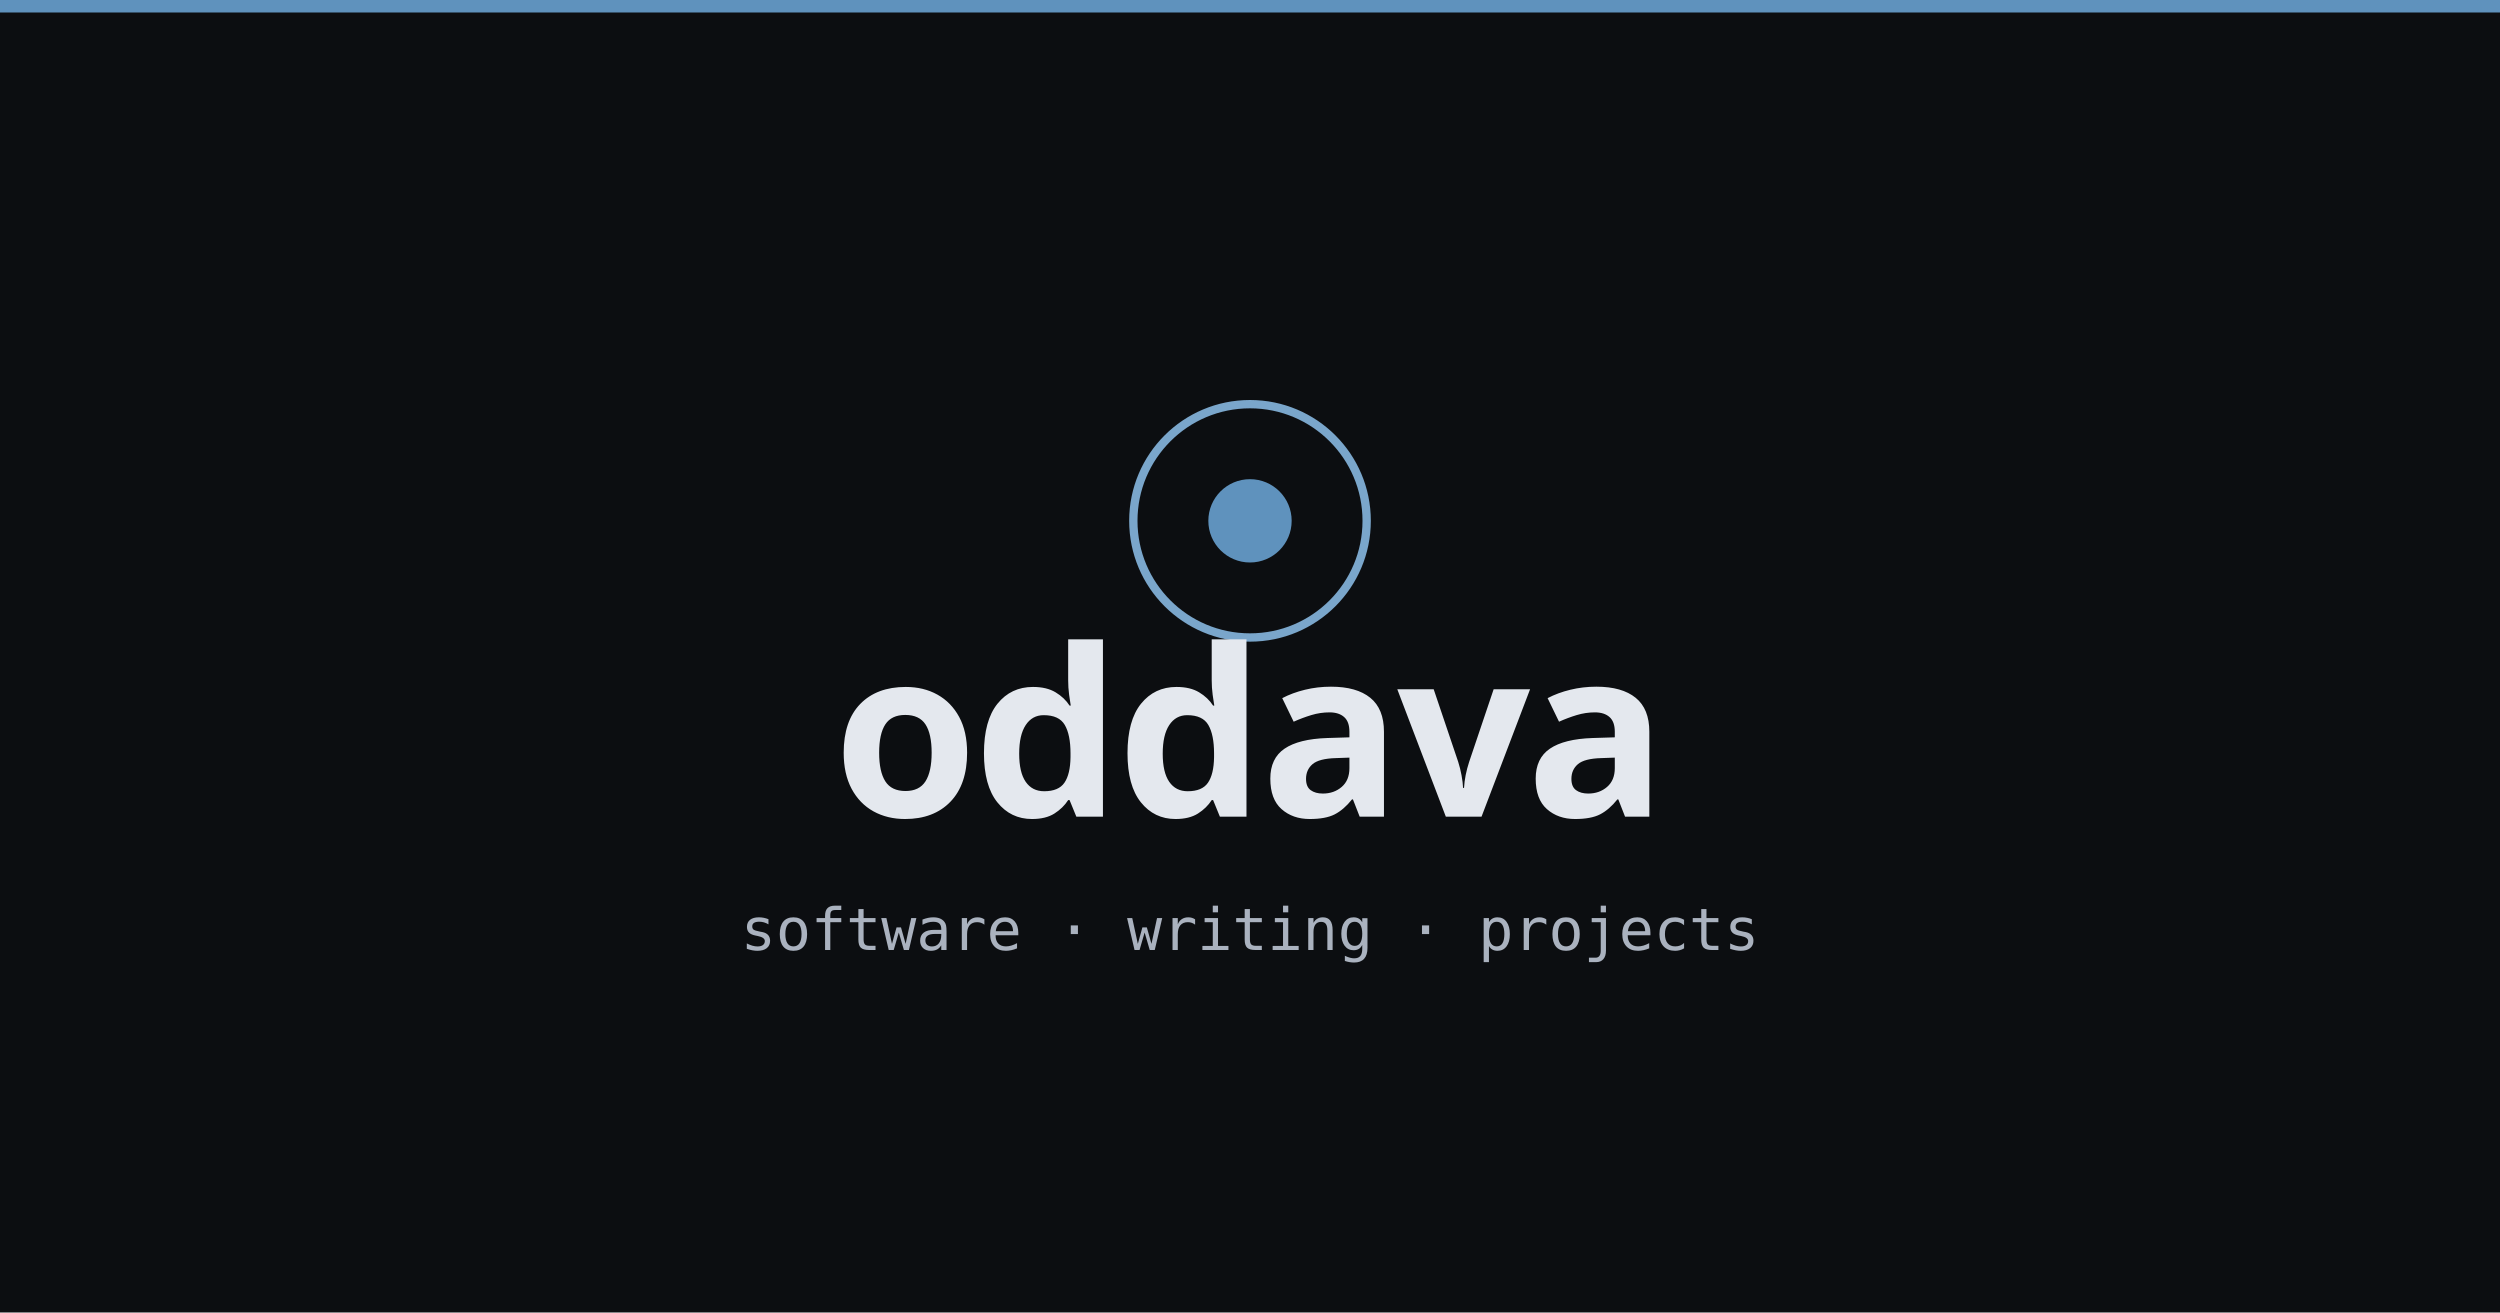
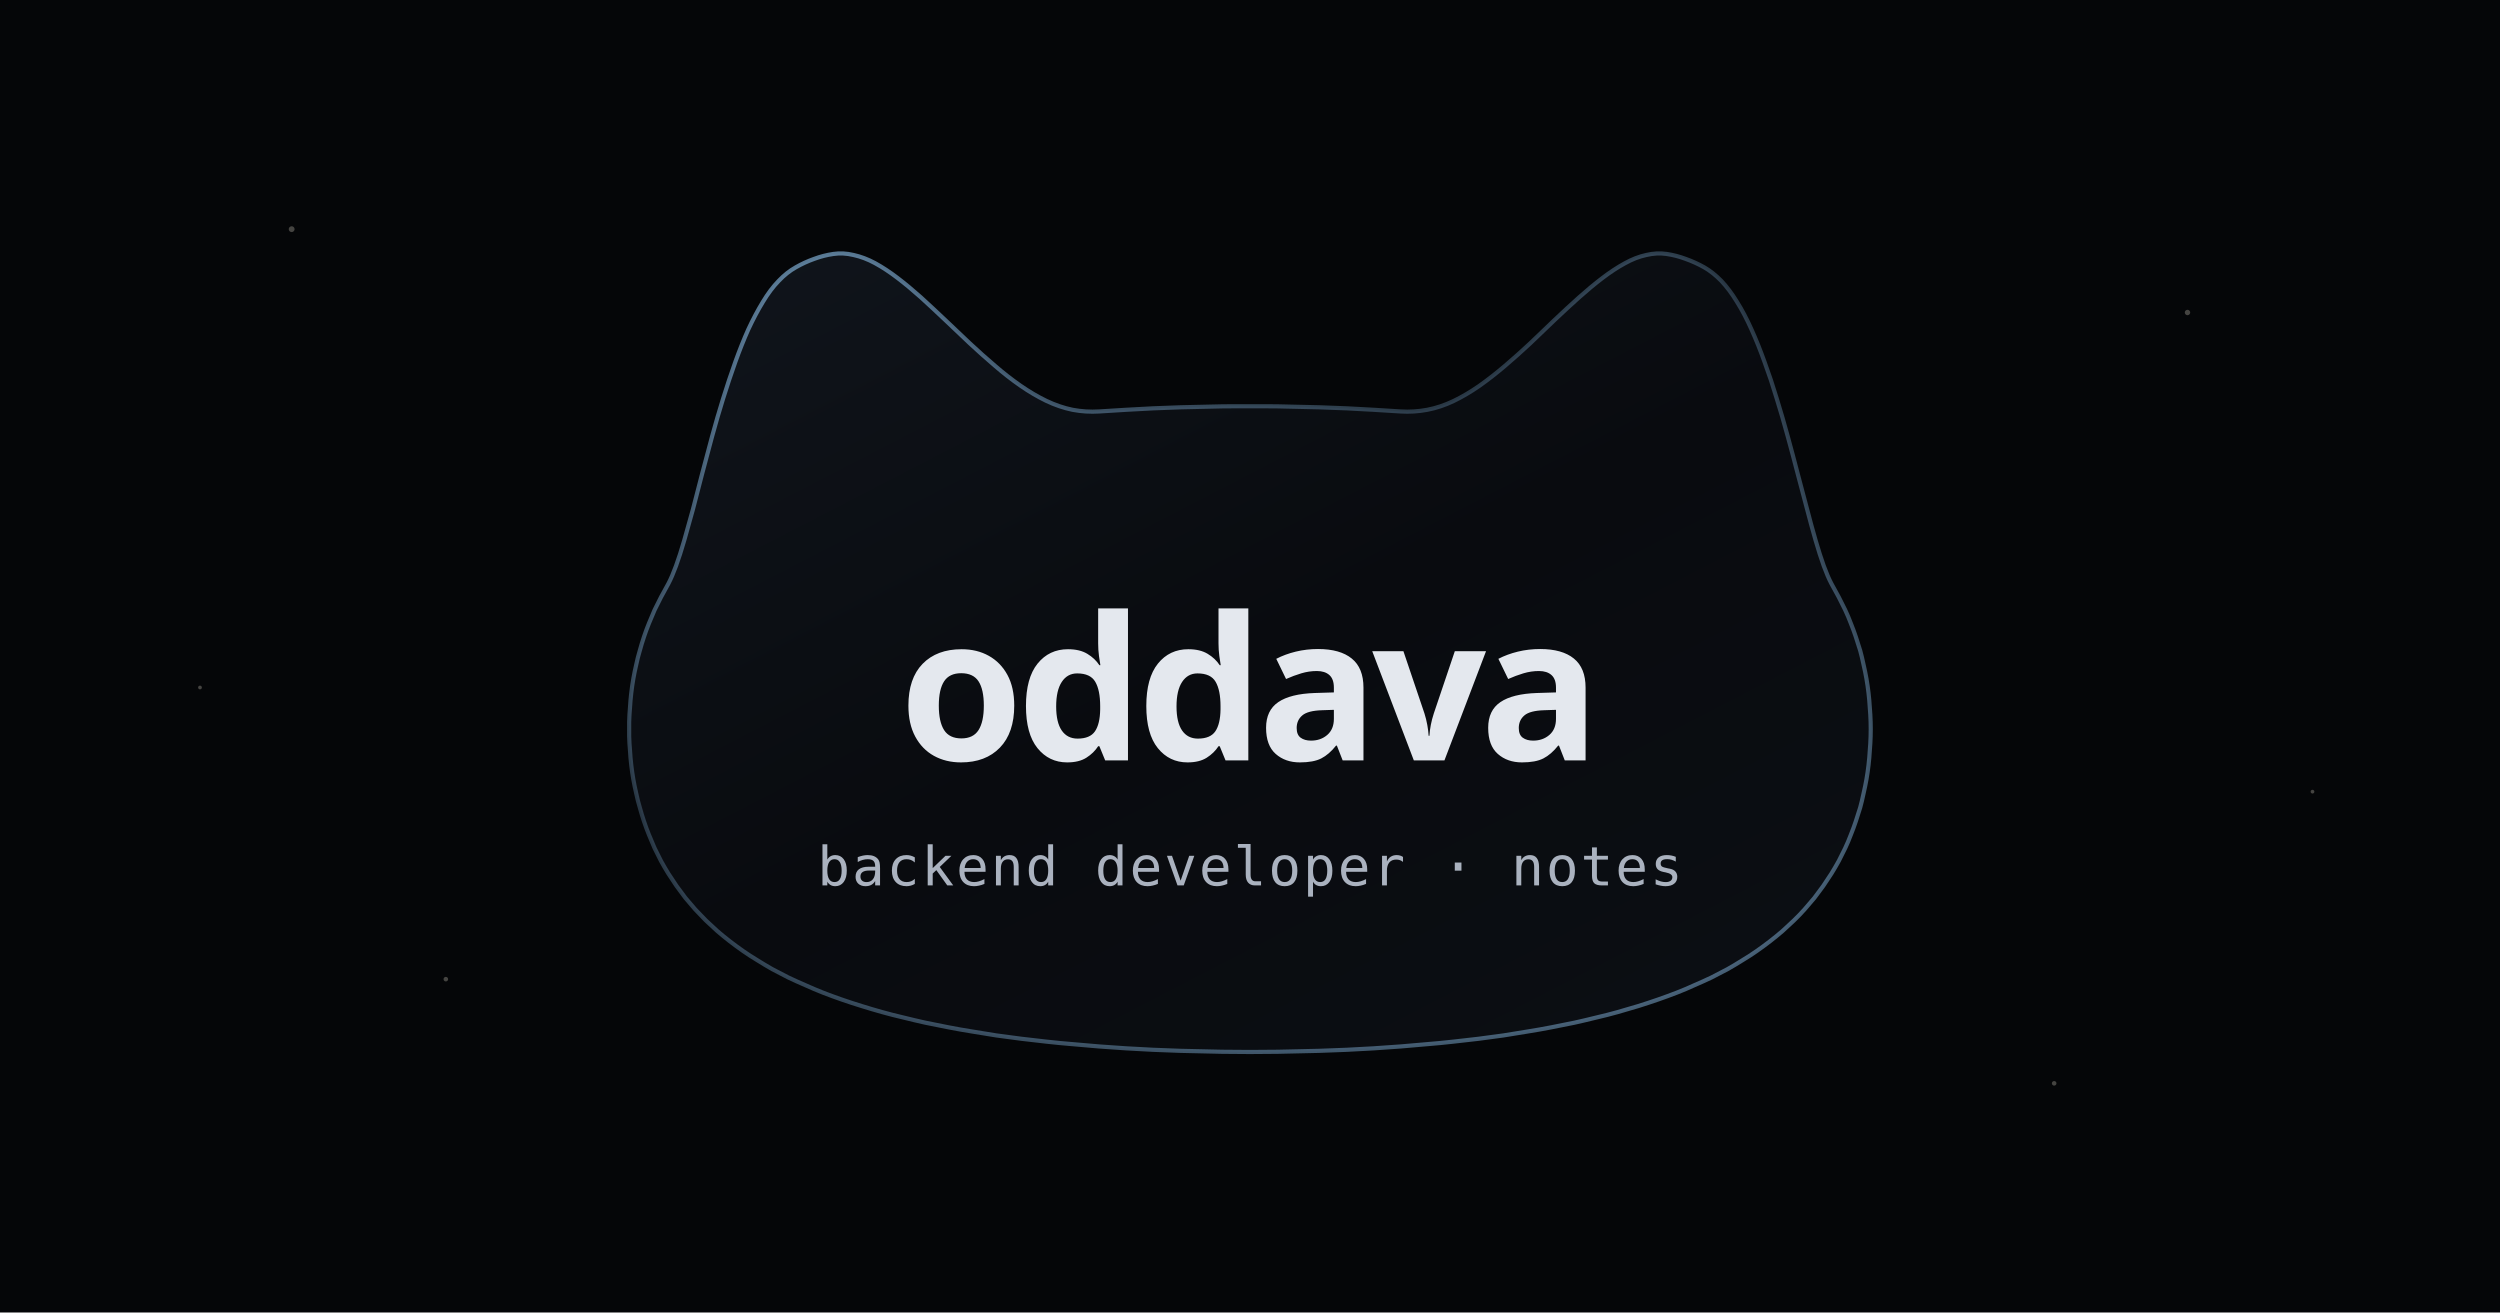
<svg xmlns="http://www.w3.org/2000/svg" viewBox="0 0 1200 630" width="1200" height="630">
-   <rect width="1200" height="630" fill="#0c0e11" />
-   <rect x="0" y="0" width="1200" height="6" fill="#5f92bd" />
-   <circle cx="600" cy="250" r="56" fill="none" stroke="#7aa6cb" stroke-width="4" />
-   <circle cx="600" cy="250" r="20" fill="#5f92bd" />
-   <text x="600" y="392" font-family="'M PLUS Rounded 1c', system-ui, sans-serif" font-size="112" font-weight="700" fill="#e4e8ee" text-anchor="middle" letter-spacing="-2">oddava</text>
-   <text x="600" y="456" font-family="'JetBrains Mono', monospace" font-size="28" fill="#aab2bf" text-anchor="middle">software · writing · projects</text>
+   <defs>
+     <linearGradient id="face" x1="0" y1="0" x2="0.8" y2="1">
+       <stop stop-color="#10151c" />
+       <stop offset="0.55" stop-color="#090b0f" />
+       <stop offset="1" stop-color="#0b0e13" />
+     </linearGradient>
+     <linearGradient id="rim" x1="0" y1="0" x2="0.75" y2="1">
+       <stop stop-color="#7aa6cb" stop-opacity="0.8" />
+       <stop offset="0.45" stop-color="#7aa6cb" stop-opacity="0.3" />
+       <stop offset="1" stop-color="#7aa6cb" stop-opacity="0.55" />
+     </linearGradient>
+   </defs>
+   <rect width="1200" height="630" fill="#050608" />
+   <g fill="#bdb8ad" fill-opacity="0.35">
+     <circle cx="140" cy="110" r="1.4" />
+     <circle cx="214" cy="470" r="1.1" />
+     <circle cx="1050" cy="150" r="1.3" />
+     <circle cx="986" cy="520" r="1.1" />
+     <circle cx="1110" cy="380" r="0.9" />
+     <circle cx="96" cy="330" r="0.9" />
+   </g>
+   <path d="M897.9,346.5 Q898.0,350.0 897.9,353.4 Q897.8,356.9 897.5,360.3 Q897.3,363.8 896.9,367.2 Q896.5,370.7 895.9,374.1 Q895.3,377.5 894.5,380.9 Q893.8,384.3 892.9,387.6 Q891.9,390.9 890.8,394.2 Q889.7,397.5 888.4,400.7 Q887.2,403.9 885.7,407.1 Q884.2,410.2 882.6,413.3 Q880.9,416.4 879.1,419.3 Q877.2,422.3 875.2,425.2 Q873.1,428.1 870.9,431.0 Q868.6,433.8 866.2,436.5 Q863.8,439.2 861.1,441.8 Q858.4,444.4 855.6,446.9 Q852.7,449.4 849.6,451.8 Q846.5,454.2 843.2,456.5 Q839.9,458.8 836.4,460.9 Q832.9,463.1 829.2,465.2 Q825.4,467.2 821.5,469.2 Q817.5,471.1 813.3,472.9 Q809.2,474.8 804.8,476.5 Q800.4,478.2 795.8,479.8 Q791.2,481.4 786.4,482.9 Q781.5,484.4 776.5,485.8 Q771.5,487.2 766.3,488.4 Q761.1,489.7 755.7,490.9 Q750.3,492.0 744.7,493.1 Q739.1,494.2 733.4,495.1 Q727.6,496.1 721.7,497.0 Q715.8,497.8 709.8,498.6 Q703.7,499.3 697.5,500.0 Q691.3,500.7 685.0,501.2 Q678.7,501.8 672.3,502.3 Q665.9,502.8 659.4,503.2 Q652.9,503.6 646.4,503.9 Q639.8,504.2 633.2,504.4 Q626.6,504.6 619.9,504.7 Q613.3,504.9 606.6,504.9 Q600.0,505.0 593.3,504.9 Q586.6,504.9 580.0,504.7 Q573.3,504.6 566.7,504.4 Q560.1,504.2 553.5,503.9 Q547.0,503.6 540.5,503.2 Q534.0,502.8 527.6,502.3 Q521.2,501.8 514.9,501.2 Q508.6,500.7 502.4,500.0 Q496.2,499.3 490.2,498.6 Q484.1,497.8 478.2,497.0 Q472.3,496.1 466.5,495.1 Q460.8,494.2 455.2,493.1 Q449.6,492.0 444.2,490.9 Q438.8,489.7 433.6,488.4 Q428.4,487.2 423.4,485.8 Q418.4,484.4 413.6,482.9 Q408.7,481.4 404.1,479.8 Q399.5,478.2 395.1,476.5 Q390.8,474.8 386.6,472.9 Q382.4,471.1 378.4,469.2 Q374.5,467.2 370.7,465.2 Q367.0,463.1 363.5,460.9 Q360.0,458.8 356.7,456.5 Q353.4,454.2 350.3,451.8 Q347.2,449.4 344.3,446.9 Q341.5,444.4 338.8,441.8 Q336.2,439.2 333.7,436.5 Q331.3,433.8 329.0,431.0 Q326.8,428.1 324.7,425.2 Q322.7,422.3 320.8,419.3 Q319.0,416.4 317.3,413.3 Q315.7,410.2 314.2,407.1 Q312.8,403.9 311.5,400.7 Q310.2,397.5 309.1,394.2 Q308.0,390.9 307.1,387.6 Q306.1,384.3 305.4,380.9 Q304.6,377.5 304.0,374.1 Q303.4,370.7 303.0,367.2 Q302.6,363.8 302.4,360.3 Q302.1,356.9 302.0,353.4 Q302.0,350.0 302.0,346.5 Q302.1,343.0 302.4,339.6 Q302.6,336.1 303.0,332.7 Q303.4,329.2 304.0,325.8 Q304.6,322.4 305.4,319.0 Q306.1,315.6 307.1,312.3 Q308.0,309.0 309.1,305.7 Q310.2,302.4 311.5,299.2 Q312.8,296.0 314.2,292.8 Q315.7,289.7 317.3,286.6 Q319.0,283.6 320.8,280.2 Q322.6,276.8 324.5,271.6 Q326.4,266.4 328.4,259.5 Q330.4,252.6 332.6,244.5 Q334.7,236.3 337.0,227.5 Q339.3,218.6 341.8,209.5 Q344.3,200.3 347.1,191.3 Q349.9,182.3 352.9,173.9 Q355.9,165.5 359.2,158.1 Q362.6,150.8 366.2,144.9 Q369.8,138.9 373.8,134.8 Q377.7,130.7 382.0,128.3 Q386.2,125.9 390.7,124.3 Q395.2,122.6 400.0,121.9 Q404.7,121.2 409.7,122.4 Q414.8,123.5 420.0,126.3 Q425.3,129.2 430.8,133.4 Q436.3,137.6 442.0,142.7 Q447.7,147.9 453.6,153.5 Q459.4,159.1 465.4,164.7 Q471.4,170.3 477.5,175.5 Q483.6,180.8 489.8,185.1 Q496.0,189.4 502.2,192.4 Q508.5,195.4 514.8,196.7 Q521.2,197.9 527.6,197.5 Q534.0,197.1 540.5,196.7 Q547.0,196.3 553.5,196.0 Q560.1,195.7 566.7,195.5 Q573.3,195.3 580.0,195.2 Q586.6,195.0 593.3,195.0 Q600.0,195.0 606.6,195.0 Q613.3,195.0 619.9,195.2 Q626.6,195.3 633.2,195.5 Q639.8,195.7 646.4,196.0 Q652.9,196.3 659.4,196.7 Q665.9,197.1 672.3,197.5 Q678.7,197.9 685.1,196.7 Q691.4,195.5 697.7,192.5 Q703.9,189.5 710.1,185.2 Q716.3,180.8 722.4,175.6 Q728.5,170.4 734.5,164.8 Q740.5,159.1 746.3,153.5 Q752.2,147.9 757.9,142.8 Q763.6,137.7 769.1,133.5 Q774.6,129.3 779.9,126.4 Q785.1,123.5 790.2,122.4 Q795.2,121.2 800.0,121.9 Q804.7,122.6 809.2,124.3 Q813.7,125.9 818.0,128.3 Q822.2,130.7 826.2,134.8 Q830.1,138.9 833.7,144.8 Q837.4,150.7 840.7,158.1 Q844.0,165.4 847.0,173.8 Q850.1,182.2 852.8,191.2 Q855.6,200.2 858.1,209.4 Q860.6,218.5 862.9,227.4 Q865.2,236.3 867.4,244.4 Q869.5,252.5 871.5,259.4 Q873.5,266.3 875.4,271.6 Q877.3,276.8 879.1,280.2 Q880.9,283.6 882.6,286.6 Q884.2,289.7 885.7,292.8 Q887.2,296.0 888.4,299.2 Q889.7,302.4 890.8,305.7 Q891.9,309.0 892.9,312.3 Q893.8,315.6 894.5,319.0 Q895.3,322.4 895.9,325.8 Q896.5,329.2 896.9,332.7 Q897.3,336.1 897.5,339.6 Q897.8,343.0 897.9,346.5 Z" fill="url(#face)" stroke="url(#rim)" stroke-width="2" />
+   <text x="600" y="365" font-family="'M PLUS Rounded 1c', system-ui, sans-serif" font-size="96" font-weight="700" fill="#e4e8ee" text-anchor="middle" letter-spacing="-3">oddava</text>
+   <text x="600" y="425" font-family="'JetBrains Mono', monospace" font-size="26" fill="#aab2bf" text-anchor="middle" letter-spacing="1">backend developer · notes</text>
</svg>
